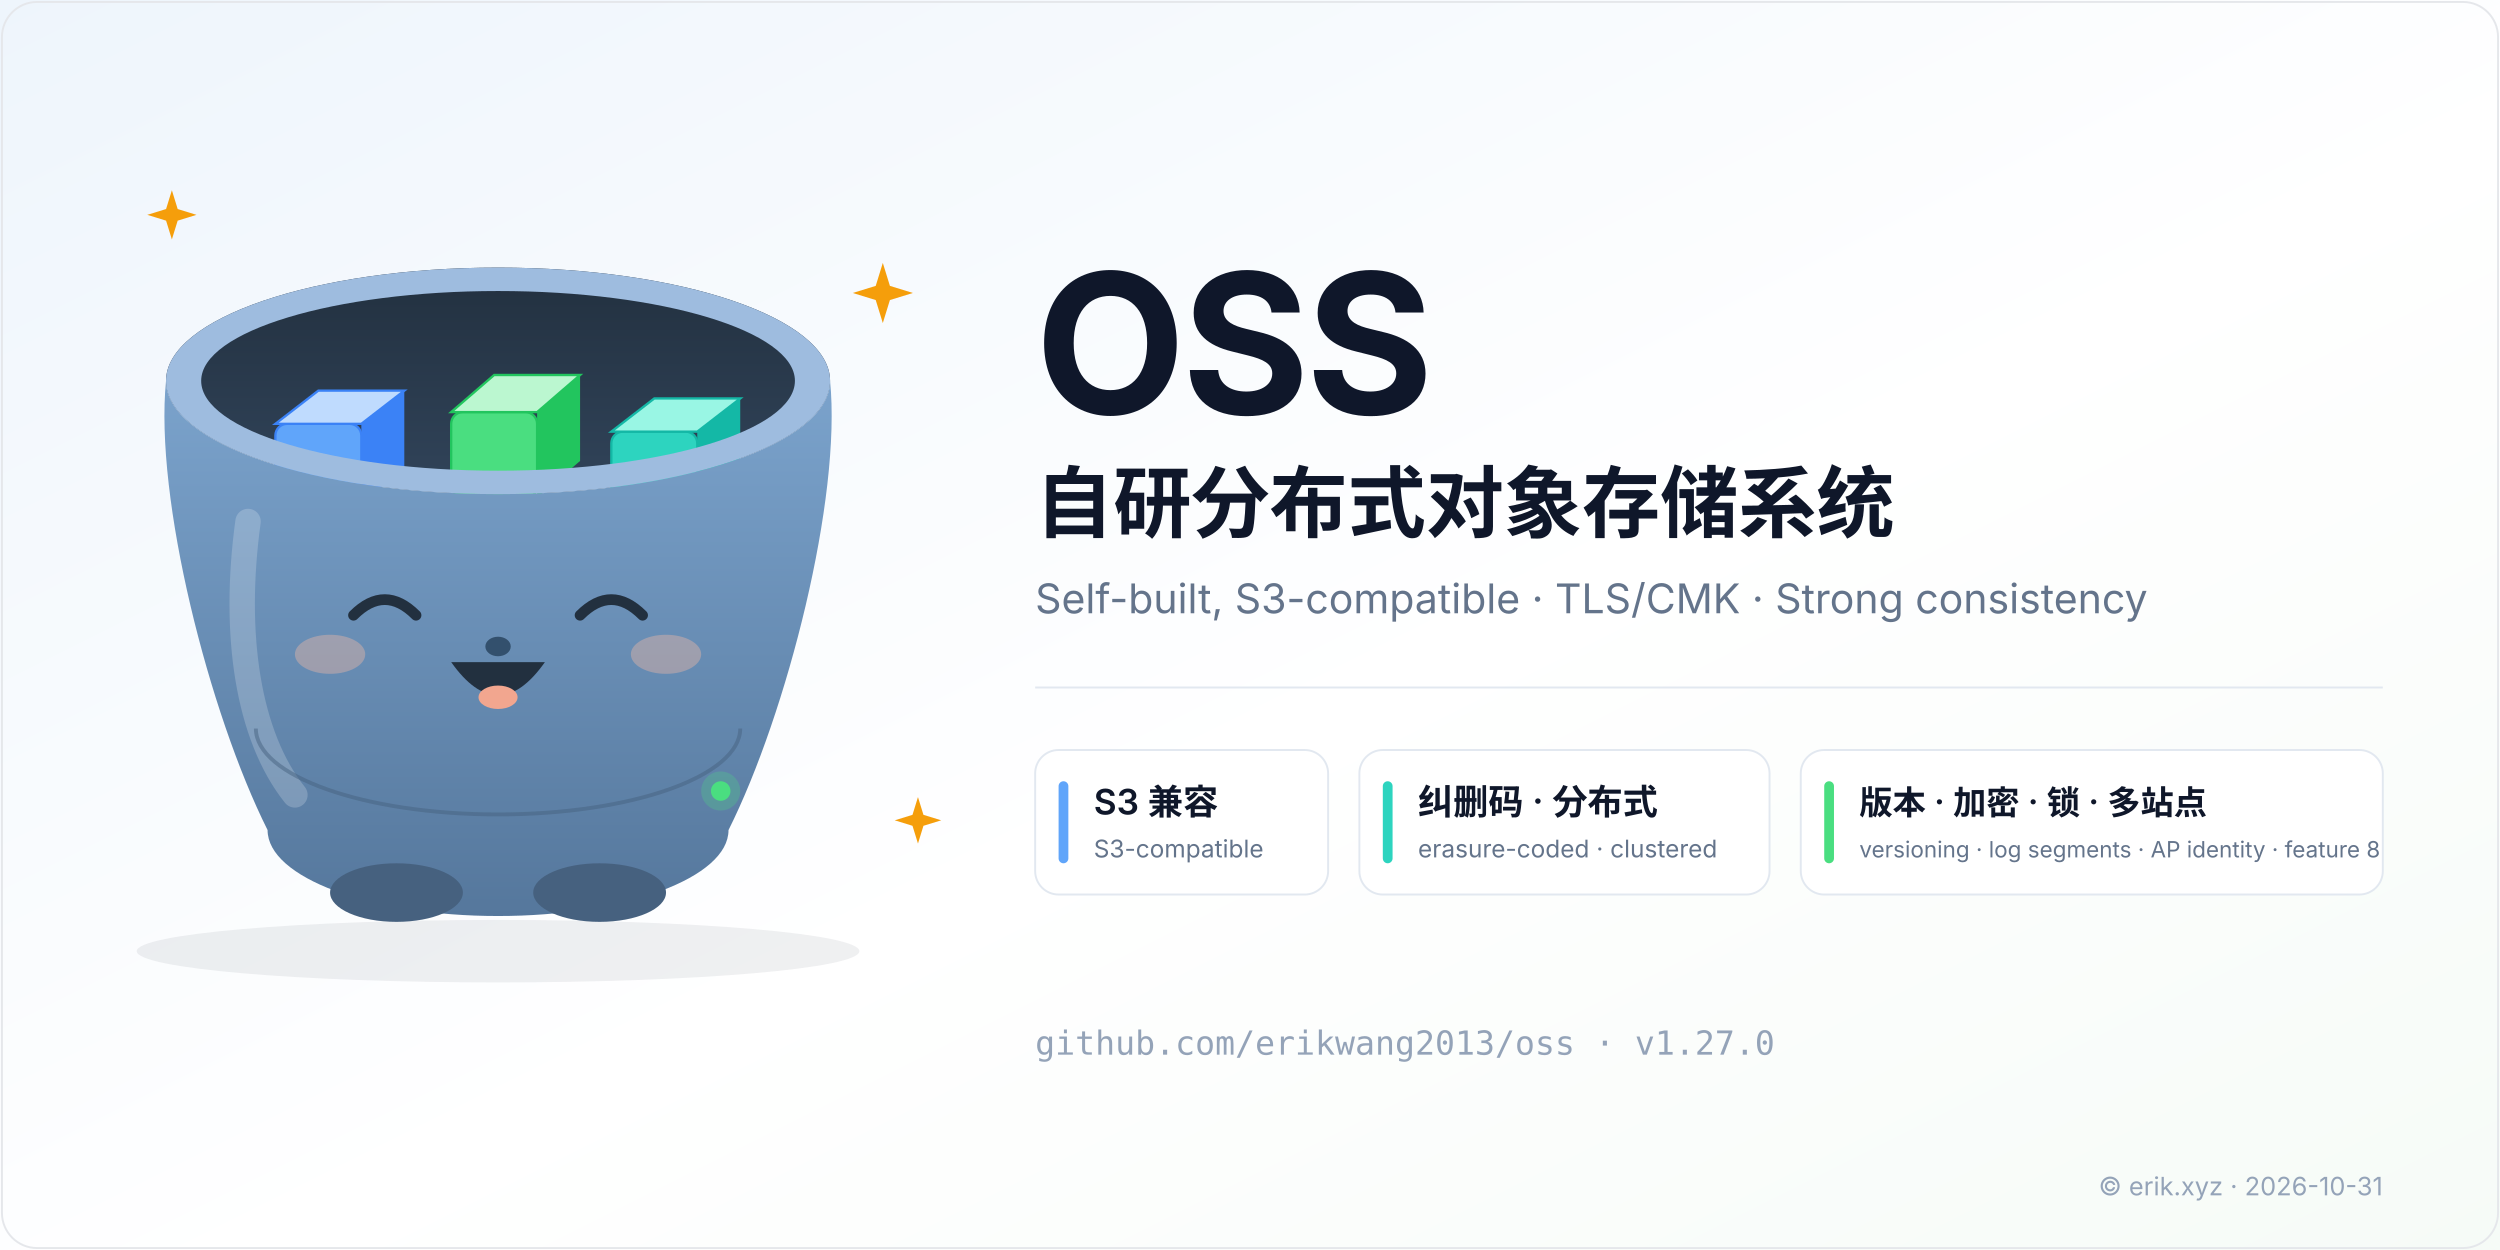
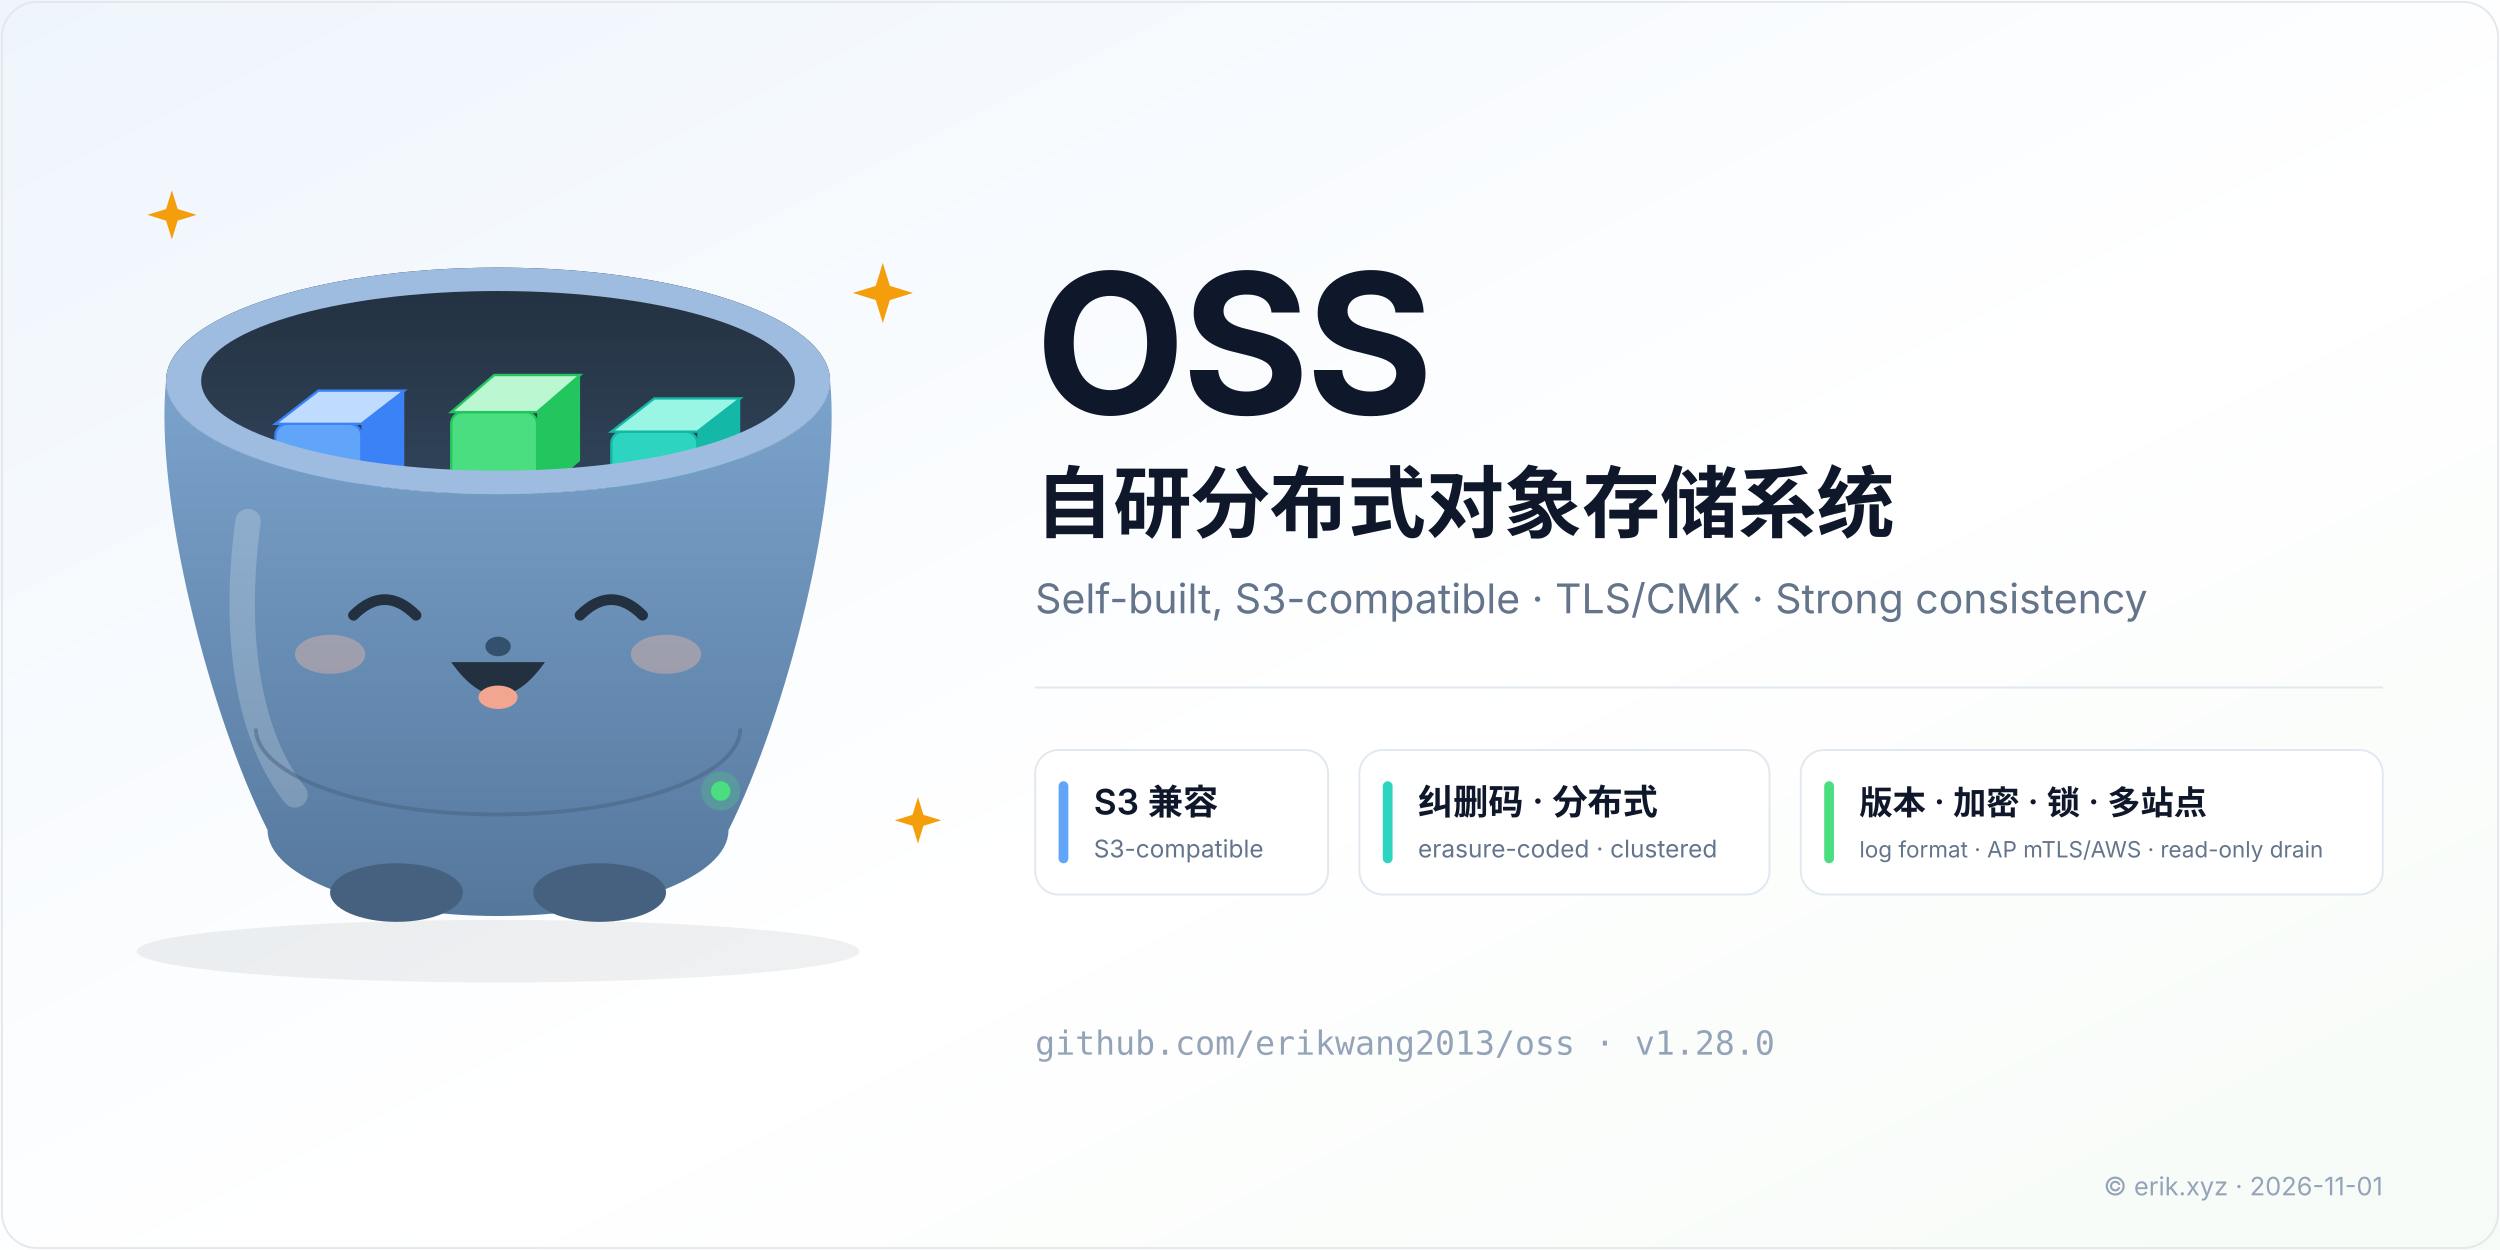
<svg xmlns="http://www.w3.org/2000/svg" xmlns:xlink="http://www.w3.org/1999/xlink" viewBox="0 0 1280 640" width="1280" height="640" font-family="-apple-system, BlinkMacSystemFont, 'Segoe UI', 'Noto Sans SC', 'PingFang SC', 'Microsoft YaHei', sans-serif">
  <defs>
    <linearGradient id="bodyGrad" x1="0" y1="0" x2="0" y2="1">
      <stop offset="0" stop-color="#7ba3cc" />
      <stop offset="1" stop-color="#55779c" />
    </linearGradient>
    <linearGradient id="insideGrad" x1="0" y1="0" x2="0" y2="1">
      <stop offset="0" stop-color="#22303f" />
      <stop offset="1" stop-color="#31445a" />
    </linearGradient>
    <linearGradient id="bgTint" x1="0" y1="0" x2="1" y2="1">
      <stop offset="0" stop-color="#eef5fc" />
      <stop offset="0.55" stop-color="#ffffff" />
      <stop offset="1" stop-color="#f6fbf7" />
    </linearGradient>
    <g id="bucket">
      <ellipse cx="280" cy="492" rx="185" ry="16" fill="#0f172a" opacity="0.07" />
      <ellipse cx="280" cy="200" rx="170" ry="58" fill="url(#insideGrad)" />
      <g>
        <rect x="166" y="222" width="44" height="40" rx="6" fill="#60a5fa" stroke="#3b82f6" stroke-width="1.2" />
        <polygon points="166,222 188,205 232,205 210,222" fill="#bfdbfe" stroke="#3b82f6" stroke-width="1.2" />
        <polygon points="210,222 232,205 232,245 210,262" fill="#3b82f6" />
      </g>
      <g>
        <rect x="256" y="216" width="44" height="44" rx="6" fill="#4ade80" stroke="#22c55e" stroke-width="1.2" />
        <polygon points="256,216 278,197 322,197 300,216" fill="#bbf7d0" stroke="#22c55e" stroke-width="1.2" />
        <polygon points="300,216 322,197 322,241 300,260" fill="#22c55e" />
      </g>
      <g>
        <rect x="338" y="226" width="44" height="38" rx="6" fill="#2dd4bf" stroke="#14b8a6" stroke-width="1.2" />
        <polygon points="338,226 360,209 404,209 382,226" fill="#99f6e4" stroke="#14b8a6" stroke-width="1.2" />
        <polygon points="382,226 404,209 404,245 382,264" fill="#14b8a6" />
      </g>
      <path d="M450,200 A170,58 0 0 1 110,200 C104,260 132,370 162,430 A118,44 0 0 0 398,430 C428,370 456,260 450,200 Z" fill="url(#bodyGrad)" />
      <path d="M152,272 C144,330 152,382 176,412" fill="none" stroke="#ffffff" stroke-width="13" stroke-linecap="round" opacity="0.2" />
      <path d="M156,378 A124,44 0 0 0 404,378" fill="none" stroke="#46617f" stroke-width="2" opacity="0.5" />
      <path fill-rule="evenodd" fill="#9ebcdf" d="M110,200 A170,58 0 0 1 450,200 A170,58 0 0 1 110,200 Z M128,200 A152,46 0 0 0 432,200 A152,46 0 0 0 128,200 Z" />
      <ellipse cx="228" cy="462" rx="34" ry="15" fill="#46617f" />
      <ellipse cx="332" cy="462" rx="34" ry="15" fill="#46617f" />
      <circle cx="394" cy="410" r="10" fill="#4ade80" opacity="0.25" />
      <circle cx="394" cy="410" r="5" fill="#4ade80" />
    </g>
  </defs>
  <rect width="1280" height="640" fill="#ffffff" />
  <rect width="1280" height="640" fill="url(#bgTint)" />
  <rect x="1" y="1" width="1278" height="638" rx="18" fill="none" stroke="#e5e7eb" />
  <g transform="translate(-25,-5)">
    <use xlink:href="#bucket" href="#bucket" />
    <path d="M206,320 Q222,304 238,320" fill="none" stroke="#22303f" stroke-width="5.5" stroke-linecap="round" />
    <path d="M322,320 Q338,304 354,320" fill="none" stroke="#22303f" stroke-width="5.5" stroke-linecap="round" />
    <ellipse cx="194" cy="340" rx="18" ry="10" fill="#f0b9a6" opacity="0.4" />
    <ellipse cx="366" cy="340" rx="18" ry="10" fill="#f0b9a6" opacity="0.4" />
    <ellipse cx="280" cy="336" rx="6.5" ry="5" fill="#33506d" />
    <g transform="translate(280,360)">
      <path d="M-24,-16 Q0,18 24,-16 Z" fill="#22303f" />
      <ellipse cx="0" cy="2" rx="10" ry="6" fill="#f2a68f" />
    </g>
  </g>
  <g transform="translate(452,150) scale(1.1)">
    <path d="M0,-14 L3.3,-3.3 L14,0 L3.3,3.3 L0,14 L-3.3,3.3 L-14,0 L-3.3,-3.3 Z" fill="#f59e0b" />
  </g>
  <g transform="translate(470,420) scale(0.85)">
    <path d="M0,-14 L3.3,-3.3 L14,0 L3.3,3.3 L0,14 L-3.3,3.3 L-14,0 L-3.3,-3.3 Z" fill="#f59e0b" />
  </g>
  <g transform="translate(88,110) scale(0.9)">
    <path d="M0,-14 L3.3,-3.3 L14,0 L3.3,3.3 L0,14 L-3.3,3.3 L-14,0 L-3.3,-3.3 Z" fill="#f59e0b" />
  </g>
  <text x="530" y="212" font-size="100" font-weight="700" fill="#0f172a" letter-spacing="-2">OSS</text>
  <text x="530" y="272" font-size="40" font-weight="600" fill="#0f172a">自研分布式对象存储系统</text>
  <text x="530" y="314" font-size="21" fill="#64748b">Self-built, S3-compatible · TLS/CMK · Strong consistency</text>
  <line x1="530" y1="352" x2="1220" y2="352" stroke="#e2e8f0" />
  <g>
    <rect x="530" y="384" width="150" height="74" rx="12" fill="#ffffff" stroke="#e2e8f0" />
    <rect x="542" y="400" width="5" height="42" rx="2.5" fill="#60a5fa" />
    <text x="560" y="417" font-size="18" font-weight="600" fill="#0f172a">S3 兼容</text>
    <text x="560" y="439" font-size="12.5" fill="#64748b">S3-compatible</text>
  </g>
  <g>
    <rect x="696" y="384" width="210" height="74" rx="12" fill="#ffffff" stroke="#e2e8f0" />
    <rect x="708" y="400" width="5" height="42" rx="2.5" fill="#2dd4bf" />
    <text x="726" y="417" font-size="18" font-weight="600" fill="#0f172a">纠删码 · 分布式</text>
    <text x="726" y="439" font-size="12.5" fill="#64748b">erasure-coded · clustered</text>
  </g>
  <g>
    <rect x="922" y="384" width="298" height="74" rx="12" fill="#ffffff" stroke="#e2e8f0" />
    <rect x="934" y="400" width="5" height="42" rx="2.5" fill="#4ade80" />
    <text x="952" y="417" font-size="17" font-weight="600" fill="#0f172a">版本 · 加密 · 锁 · 多站点</text>
-     <text x="952" y="439" font-size="11.5" fill="#64748b">versioning · log segments · AP identity · feature 8</text>
+     <text x="952" y="439" font-size="11.5" fill="#64748b">log format · AP mTLS/AWS · read-only drain</text>
  </g>
-   <text x="530" y="540" font-size="17" fill="#94a3b8" font-family="ui-monospace, SFMono-Regular, Menlo, monospace">github.com/erikwang2013/oss · v1.27.0</text>
-   <text x="1220" y="612" font-size="13" fill="#94a3b8" text-anchor="end">© erik.xyz · 2026-10-31</text>
+   <text x="530" y="540" font-size="17" fill="#94a3b8" font-family="ui-monospace, SFMono-Regular, Menlo, monospace">github.com/erikwang2013/oss · v1.28.0</text>
+   <text x="1220" y="612" font-size="13" fill="#94a3b8" text-anchor="end">© erik.xyz · 2026-11-01</text>
</svg>
